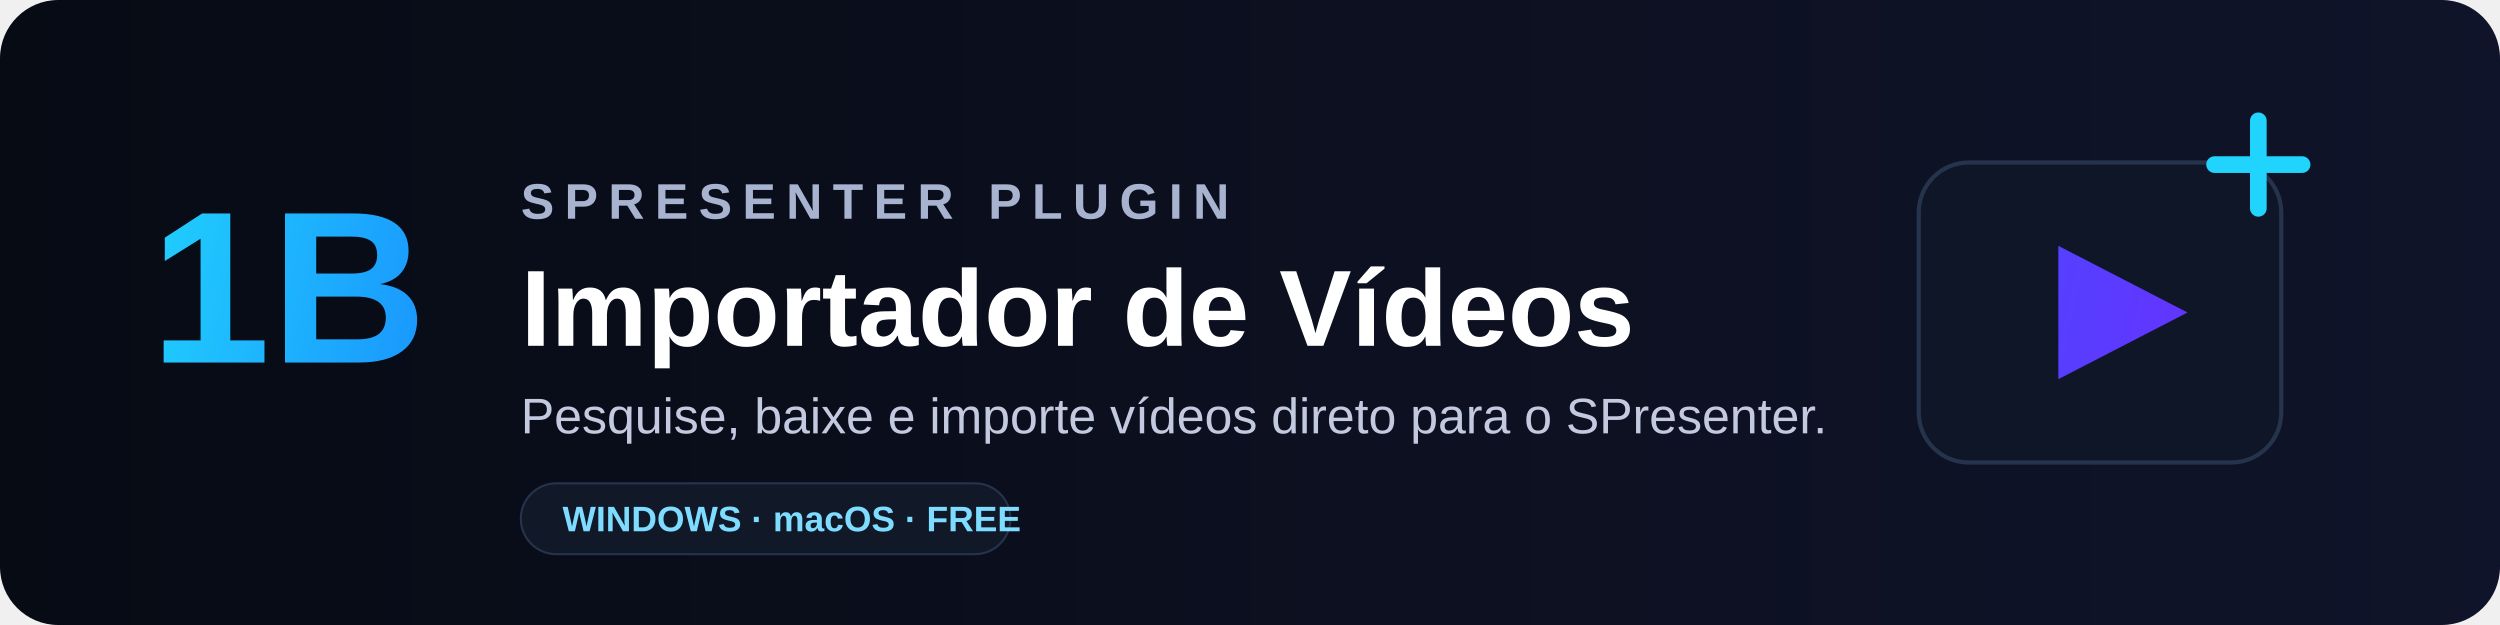
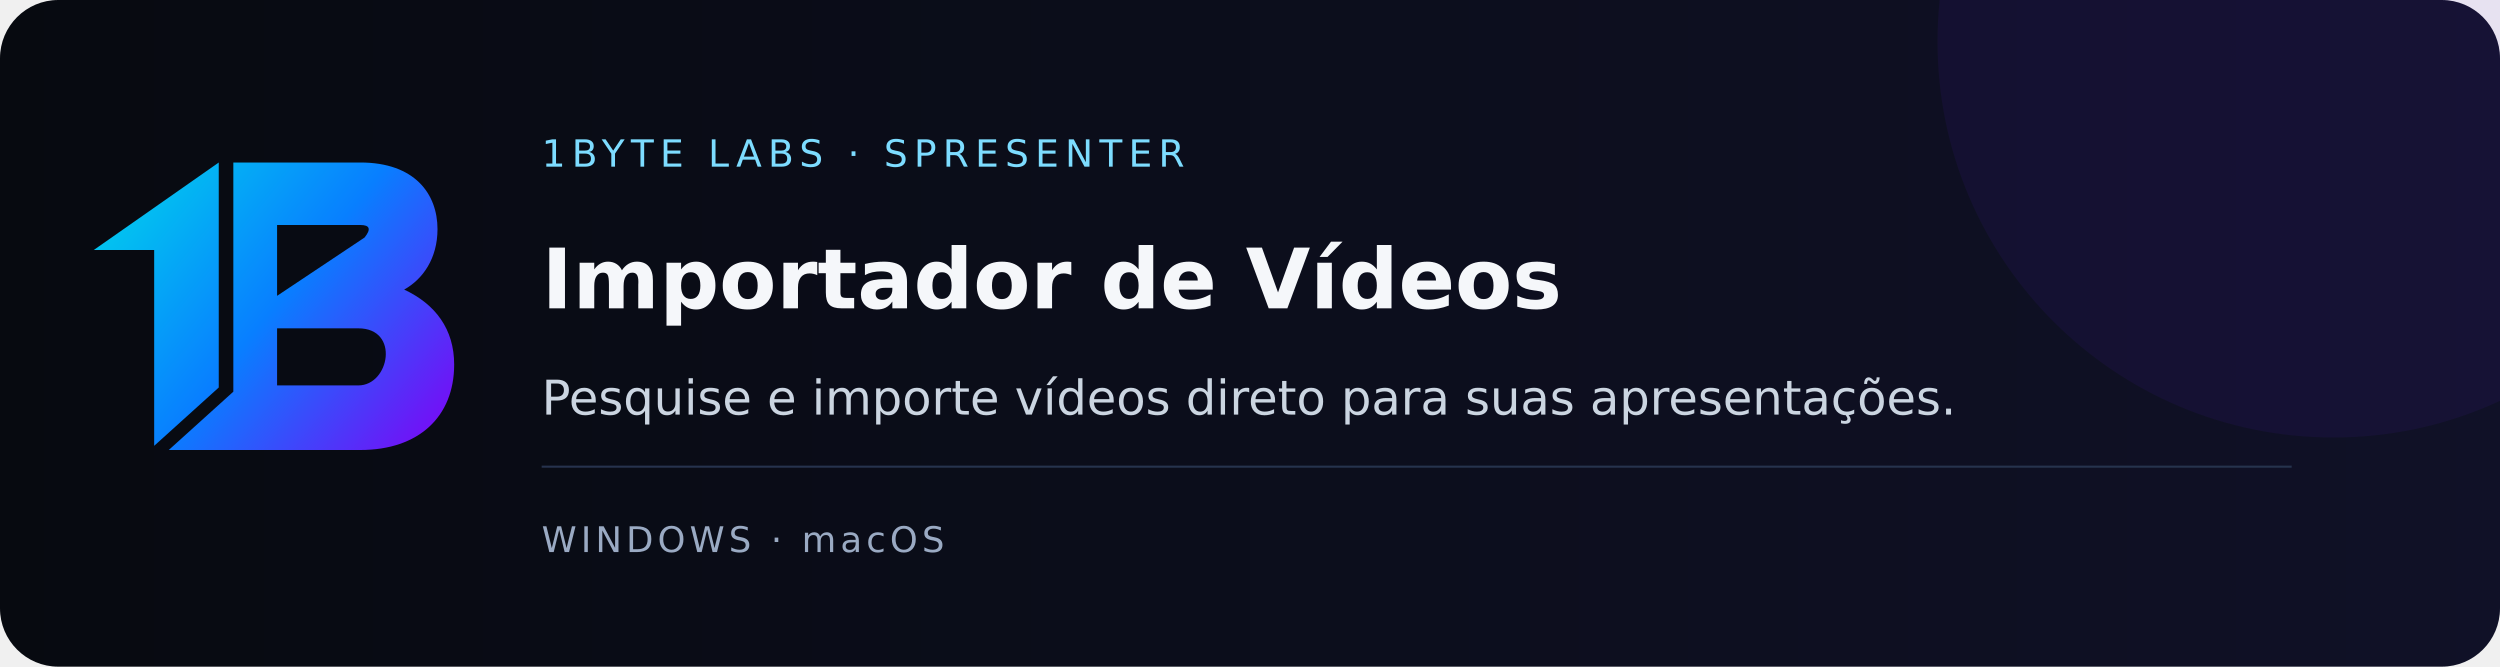
- <svg xmlns="http://www.w3.org/2000/svg" viewBox="0 0 1200 300" role="img" aria-labelledby="title desc">
+ <svg xmlns="http://www.w3.org/2000/svg" width="1200" height="320" viewBox="0 0 1200 320" role="img" aria-label="Importador de Vídeos — 1Byte Labs">
  <defs>
-     <linearGradient id="g" x1="40" y1="30" x2="1160" y2="270" gradientUnits="userSpaceOnUse">
-       <stop stop-color="#21D4FD" />
-       <stop offset=".52" stop-color="#1677FF" />
-       <stop offset="1" stop-color="#7A20FF" />
+     <linearGradient id="mark" gradientUnits="userSpaceOnUse" x1="0" y1="0" x2="865" y2="690">
+       <stop stop-color="#00D8EB" />
+       <stop offset=".5" stop-color="#087FFF" />
+       <stop offset="1" stop-color="#8200F5" />
    </linearGradient>
-     <linearGradient id="bg" x1="0" x2="1">
-       <stop stop-color="#070B14" />
-       <stop offset="1" stop-color="#10142A" />
+     <linearGradient id="brand" x1="0" y1="0" x2="1" y2="1">
+       <stop stop-color="#00D8EB" />
+       <stop offset=".5" stop-color="#087FFF" />
+       <stop offset="1" stop-color="#8200F5" />
+     </linearGradient>
+     <linearGradient id="bg">
+       <stop stop-color="#070A10" />
+       <stop offset="1" stop-color="#101127" />
    </linearGradient>
  </defs>
-   <rect width="1200" height="300" rx="28" fill="url(#bg)" />
-   <path d="M945 78h126a24 24 0 0 1 24 24v96a24 24 0 0 1-24 24H945a24 24 0 0 1-24-24v-96a24 24 0 0 1 24-24Z" fill="#0E1628" stroke="#26334D" stroke-width="2" />
-   <path d="m988 118 62 32-62 32Z" fill="url(#g)" />
-   <path d="M1084 58v42M1063 79h42" stroke="#21D4FD" stroke-width="8" stroke-linecap="round" />
-   <g transform="translate(54 38) scale(.40)" fill="url(#g)">
-     <text x="45" y="340" font-family="Arial,sans-serif" font-size="260" font-weight="700">1B</text>
+   <rect width="1200" height="320" rx="28" fill="url(#bg)" />
+   <circle cx="1120" cy="20" r="190" fill="#7020FF" opacity=".07" />
+   <g transform="translate(45 78) scale(.20)">
+     <g fill="url(#mark)">
+       <path d="M0 210 300 0V540L145 680V210Z" />
+       <path fill-rule="evenodd" d="M335 0H640C770 0 825 75 825 160 825 230 790 280 745 305 820 340 865 400 865 485 865 610 780 690 640 690H180L335 550ZM440 150V320L650 180Q674 150 640 150ZM440 398V535H635C710 535 735 398 635 398Z" />
+     </g>
  </g>
-   <text x="250" y="105" fill="#A8B3CF" font-family="Montserrat,Arial,sans-serif" font-size="24" font-weight="600" letter-spacing="5">SPRESENTER PLUGIN</text>
-   <text x="250" y="166" fill="#FFFFFF" font-family="Montserrat,Arial,sans-serif" font-size="52" font-weight="700">Importador de Vídeos</text>
-   <text x="250" y="208" fill="#C3CAE0" font-family="Montserrat,Arial,sans-serif" font-size="24">Pesquise, baixe e importe vídeos direto para o SPresenter.</text>
-   <rect x="250" y="232" width="235" height="34" rx="17" fill="#111827" stroke="#26334D" />
-   <text x="270" y="255" fill="#7DDCFF" font-family="Arial,sans-serif" font-size="17" font-weight="700">WINDOWS · macOS · FREE</text>
+   <text x="260" y="80" font-family="DejaVu Sans,Arial,sans-serif" font-size="18" letter-spacing="3" fill="#7DDCFF">1BYTE LABS · SPRESENTER</text>
+   <text x="260" y="148" font-family="DejaVu Sans,Arial,sans-serif" font-size="40" font-weight="700" fill="#F5F7FA">Importador de Vídeos</text>
+   <text x="260" y="199" font-family="DejaVu Sans,Arial,sans-serif" font-size="23" fill="#CBD5E1">Pesquise e importe vídeos direto para suas apresentações.</text>
+   <path d="M260 224H1100" stroke="#26334D" />
+   <text x="260" y="265" font-family="DejaVu Sans,Arial,sans-serif" font-size="17" letter-spacing="2" fill="#9AAAC3">WINDOWS · macOS</text>
</svg>
